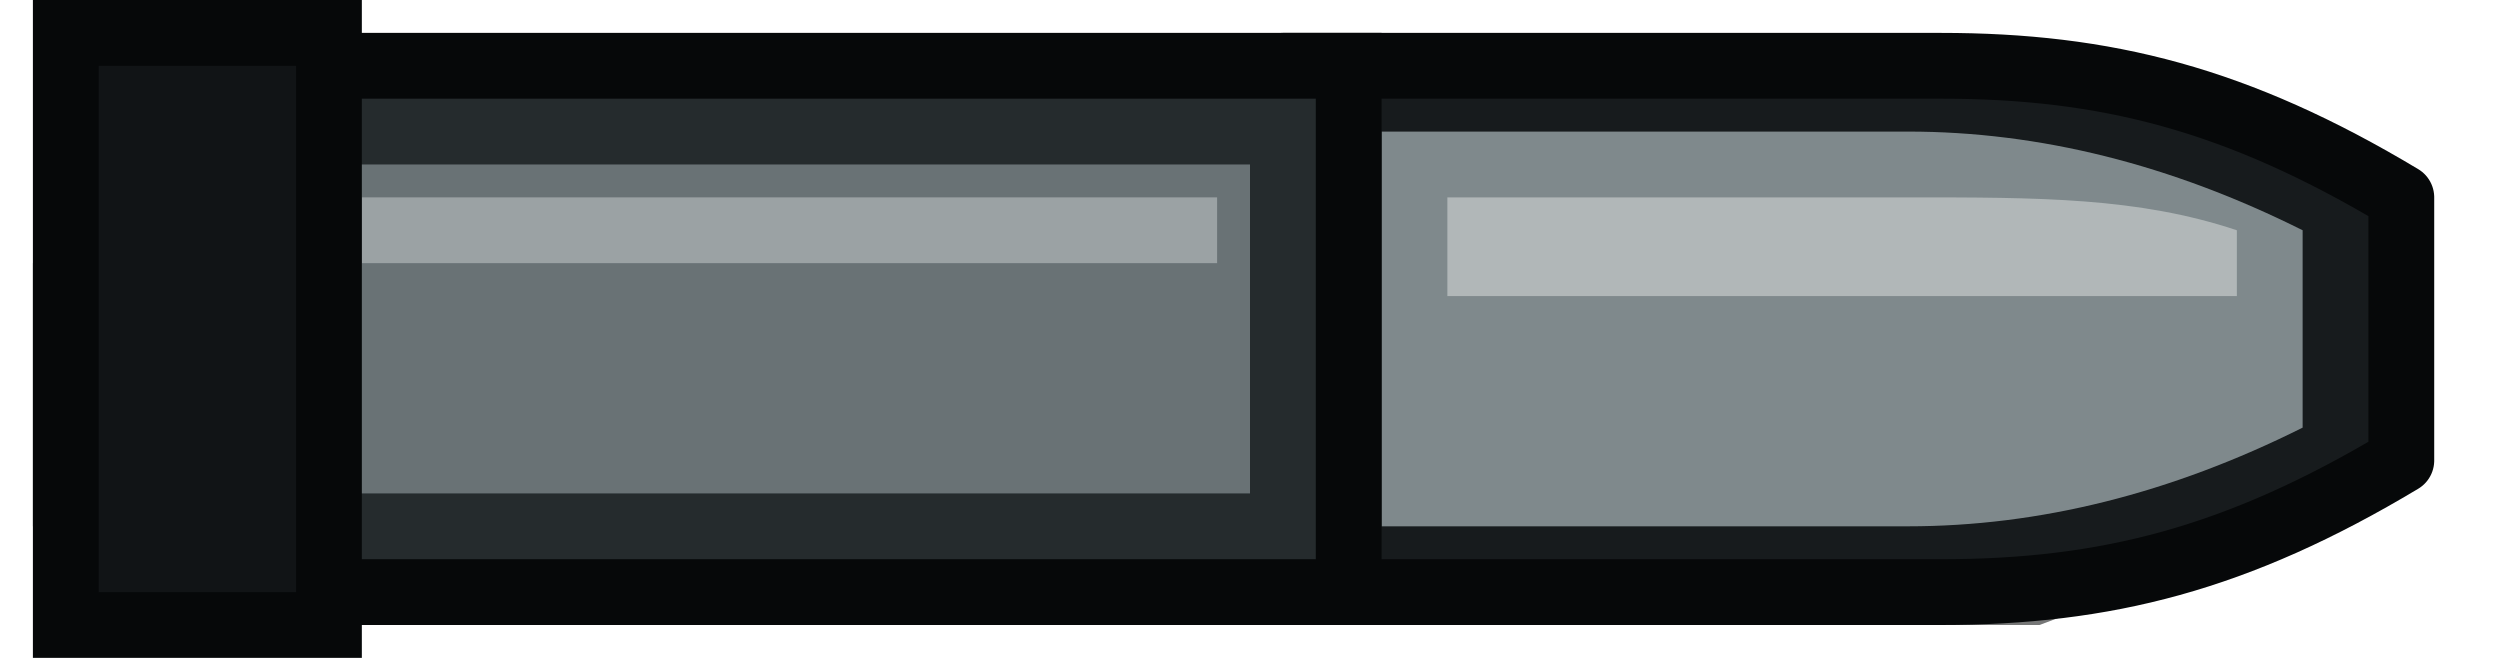
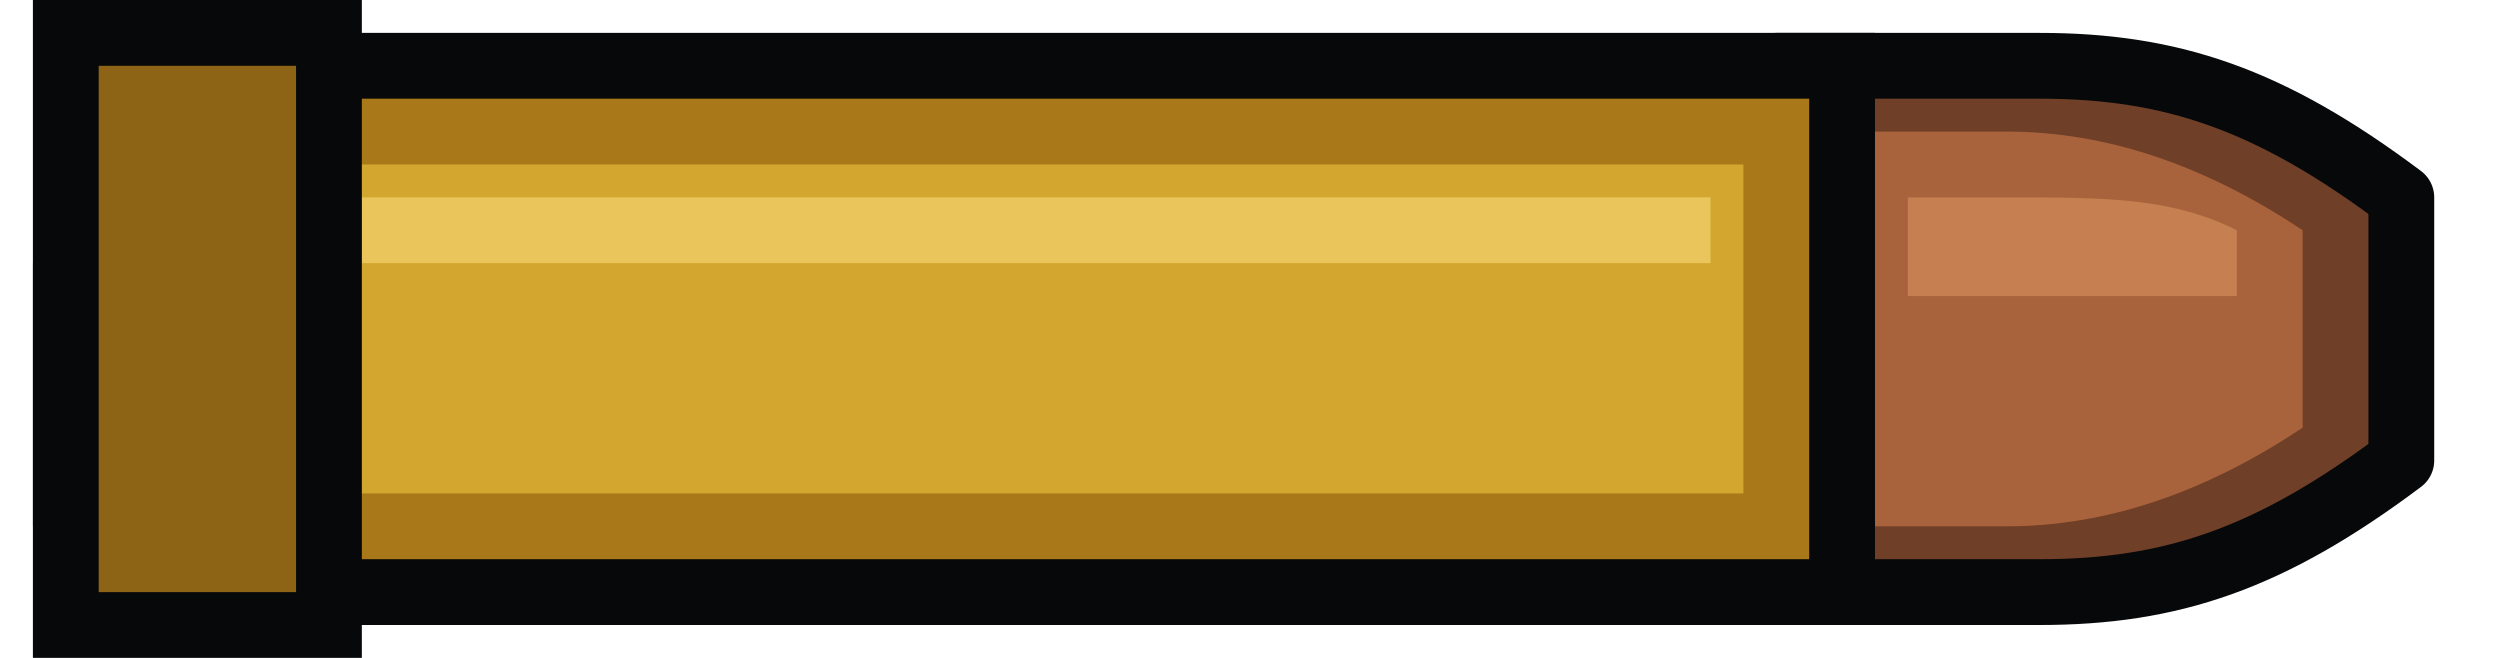
<svg xmlns="http://www.w3.org/2000/svg" width="76" height="20" viewBox="0 0 76 20">
  <g transform="translate(76 0) rotate(90)">
    <path fill="#050708" opacity=".55" d="M6 5h9l3 8v56l-3 5H7l-3-5V13l2-8Z" transform="translate(1 1)" />
-     <path fill="#171b1d" stroke="#060809" stroke-width="2" stroke-linejoin="round" d="M6 3h8c3 5 4 9 4 14v20H2V17C2 12 3 8 6 3Z" />
-     <path fill="#7f898c" d="M7 6h6c2 4 3 8 3 12v16H4V18c0-4 1-8 3-12Z" />
-     <path fill="#c1c7c7" opacity=".75" d="M7 8h2v24H6V18c0-4 0-7 1-10Z" />
-     <path fill="#252b2d" stroke="#060809" stroke-width="2" d="M2 35h16v34H2z" />
-     <path fill="#697275" d="M5 38h10v28H5z" />
-     <path fill="#b5bcbd" opacity=".65" d="M6 39h2v26H6z" />
-     <path fill="#111416" stroke="#060809" stroke-width="2" d="M1 66h18v8H1z" />
+     <path fill="#6f3f27" stroke="#060809" stroke-width="2" stroke-linejoin="round" d="M6 3h8c3 4 4 7 4 11v8H2v-8c0-4 1-7 4-11Z" />
+     <path fill="#a9633c" d="M7 6h6c2 3 3 6 3 9v4H4v-4c0-3 1-6 3-9Z" />
+     <path fill="#d18a58" opacity=".7" d="M7 8h2v10H6v-3c0-3 0-5 1-7Z" />
+     <path fill="#a97818" stroke="#060809" stroke-width="2" d="M2 20h16v49H2z" />
+     <path fill="#d2a62f" d="M5 23h10v43H5z" />
+     <path fill="#f0cf69" opacity=".75" d="M6 24h2v41H6z" />
+     <path fill="#8d6415" stroke="#060809" stroke-width="2" d="M1 66h18v8H1z" />
  </g>
</svg>
